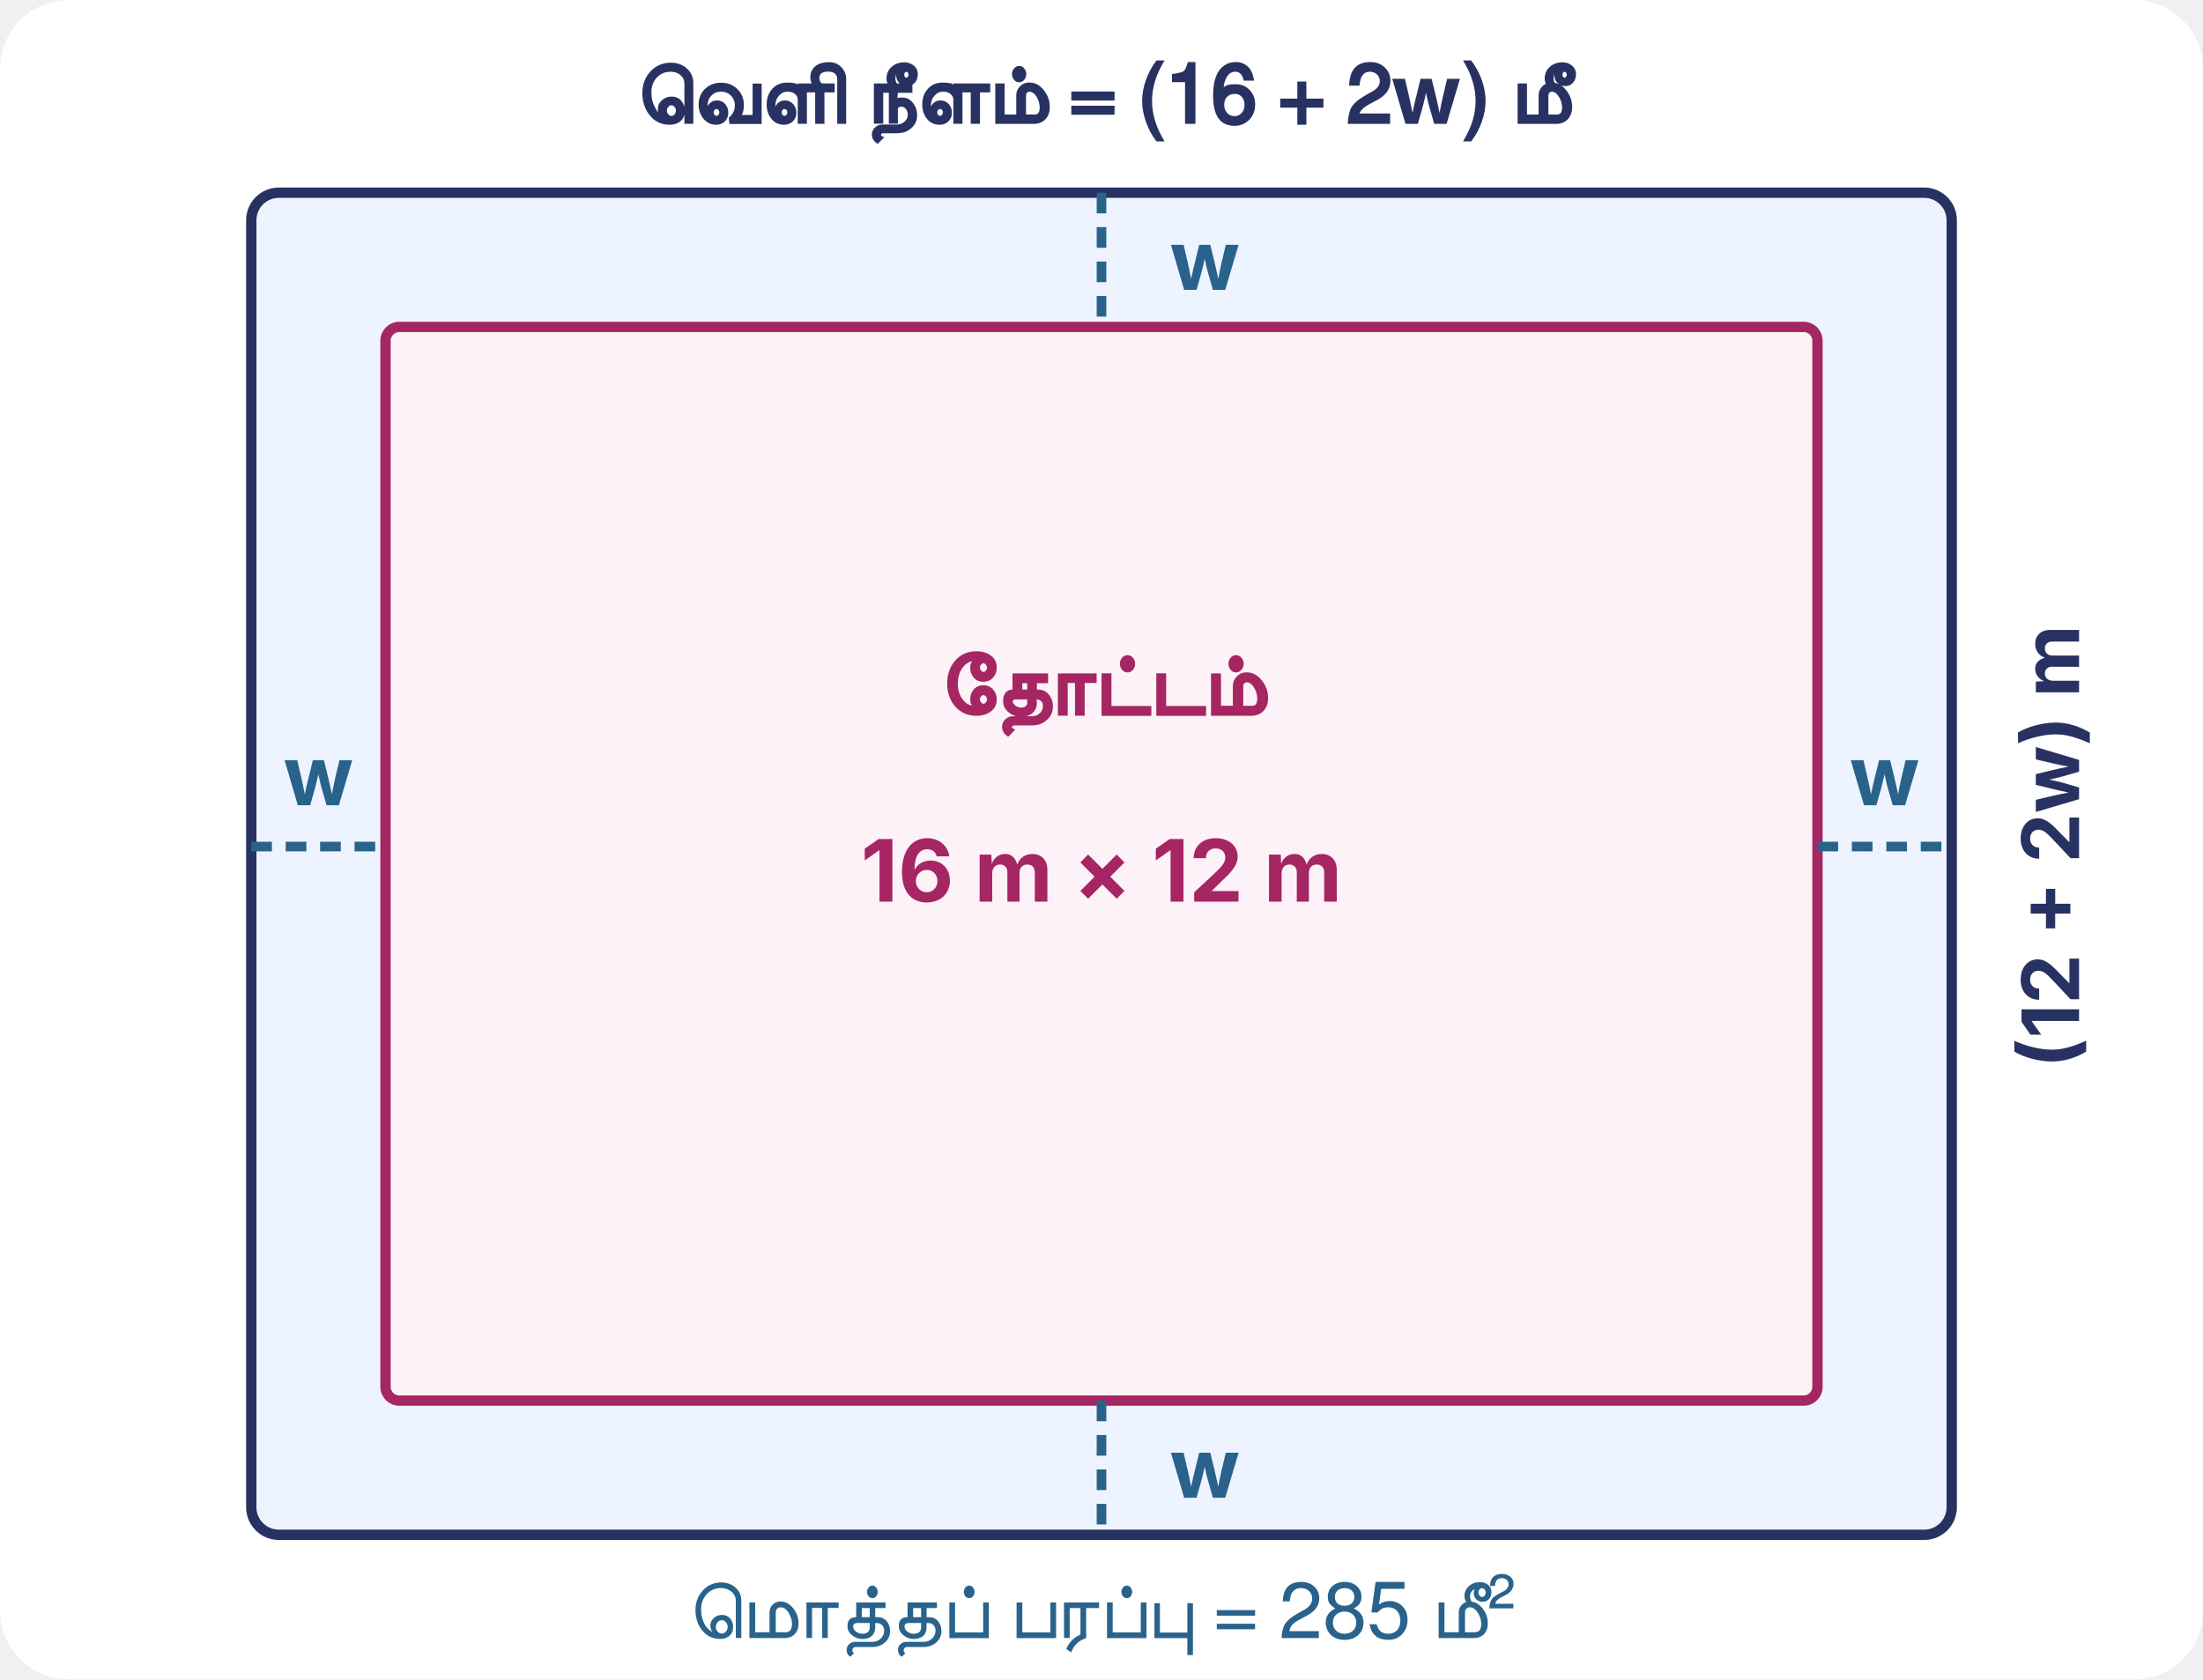
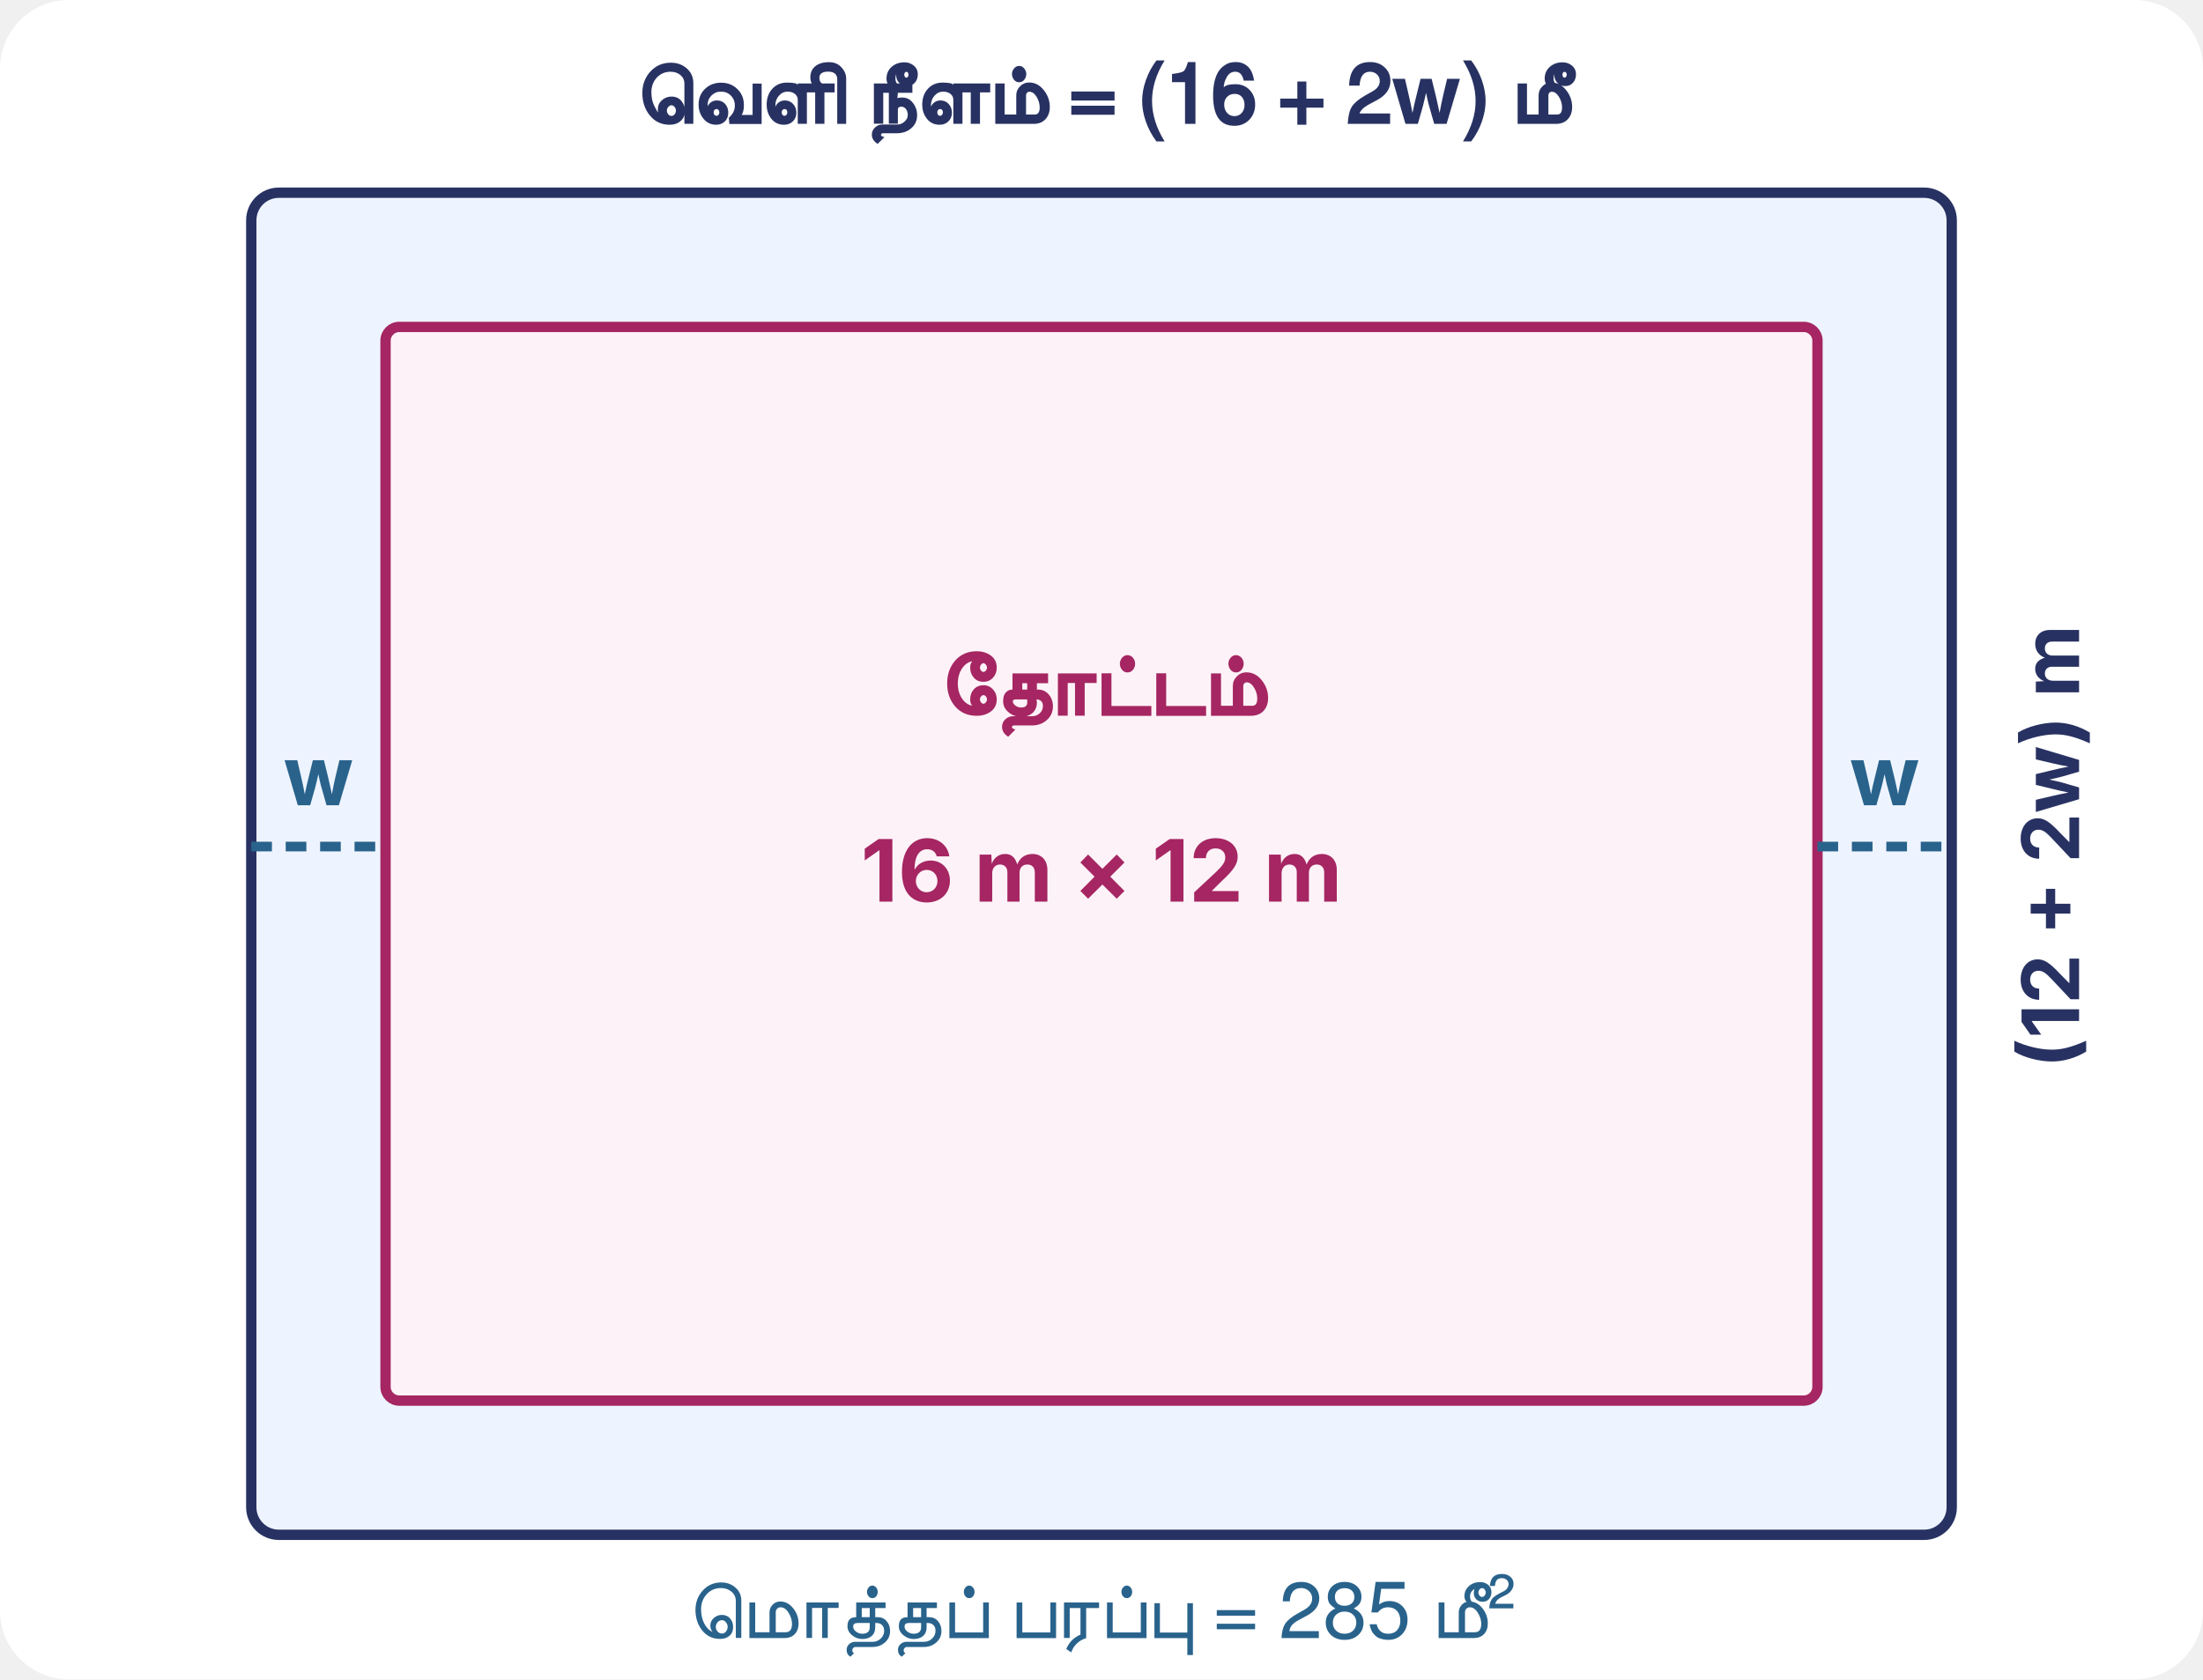
<svg xmlns="http://www.w3.org/2000/svg" xml:lang="ta" width="320" height="244" viewBox="0 0 320 244" role="img" aria-labelledby="title">
  <rect width="320" height="244" rx="10" fill="#ffffff" />
  <rect x="36.5" y="28" width="247" height="195" rx="4" fill="#eef4ff" stroke="#283262" stroke-width="1.5" />
  <rect x="56" y="47.5" width="208" height="156" rx="2" fill="#fdf2f7" stroke="#a52662" stroke-width="1.5" />
  <g fill="#283262" font-family="system-ui, -apple-system, sans-serif" font-size="12" text-anchor="middle">
    <text x="160" y="18" font-weight="700">வெளி நீளம் = (16 + 2w) மீ</text>
    <text x="160" y="238" font-size="11.5" fill="#29638c" font-weight="600">மொத்தப் பரப்பு = 285 மீ²</text>
    <text x="46.25" y="117" font-weight="700" fill="#29638c">w</text>
    <text x="273.75" y="117" font-weight="700" fill="#29638c">w</text>
-     <text x="175" y="37.75" dominant-baseline="central" font-weight="700" fill="#29638c">w</text>
-     <text x="175" y="213.25" dominant-baseline="central" font-weight="700" fill="#29638c">w</text>
  </g>
  <g stroke="#29638c" stroke-width="1.4" stroke-dasharray="3 2">
    <line x1="36.5" y1="123" x2="56" y2="123" />
    <line x1="264" y1="123" x2="283.5" y2="123" />
-     <line x1="160" y1="28" x2="160" y2="47.5" />
-     <line x1="160" y1="203.5" x2="160" y2="223" />
  </g>
  <g fill="#a52662" font-family="system-ui, -apple-system, sans-serif" font-size="12.5" font-weight="700" text-anchor="middle">
    <text x="160" y="104">தோட்டம்</text>
    <text x="160" y="131">16 m × 12 m</text>
  </g>
  <text x="302" y="123" fill="#283262" font-family="system-ui, -apple-system, sans-serif" font-size="11.5" font-weight="700" text-anchor="middle" transform="rotate(-90 302 123)">(12 + 2w) m</text>
</svg>
